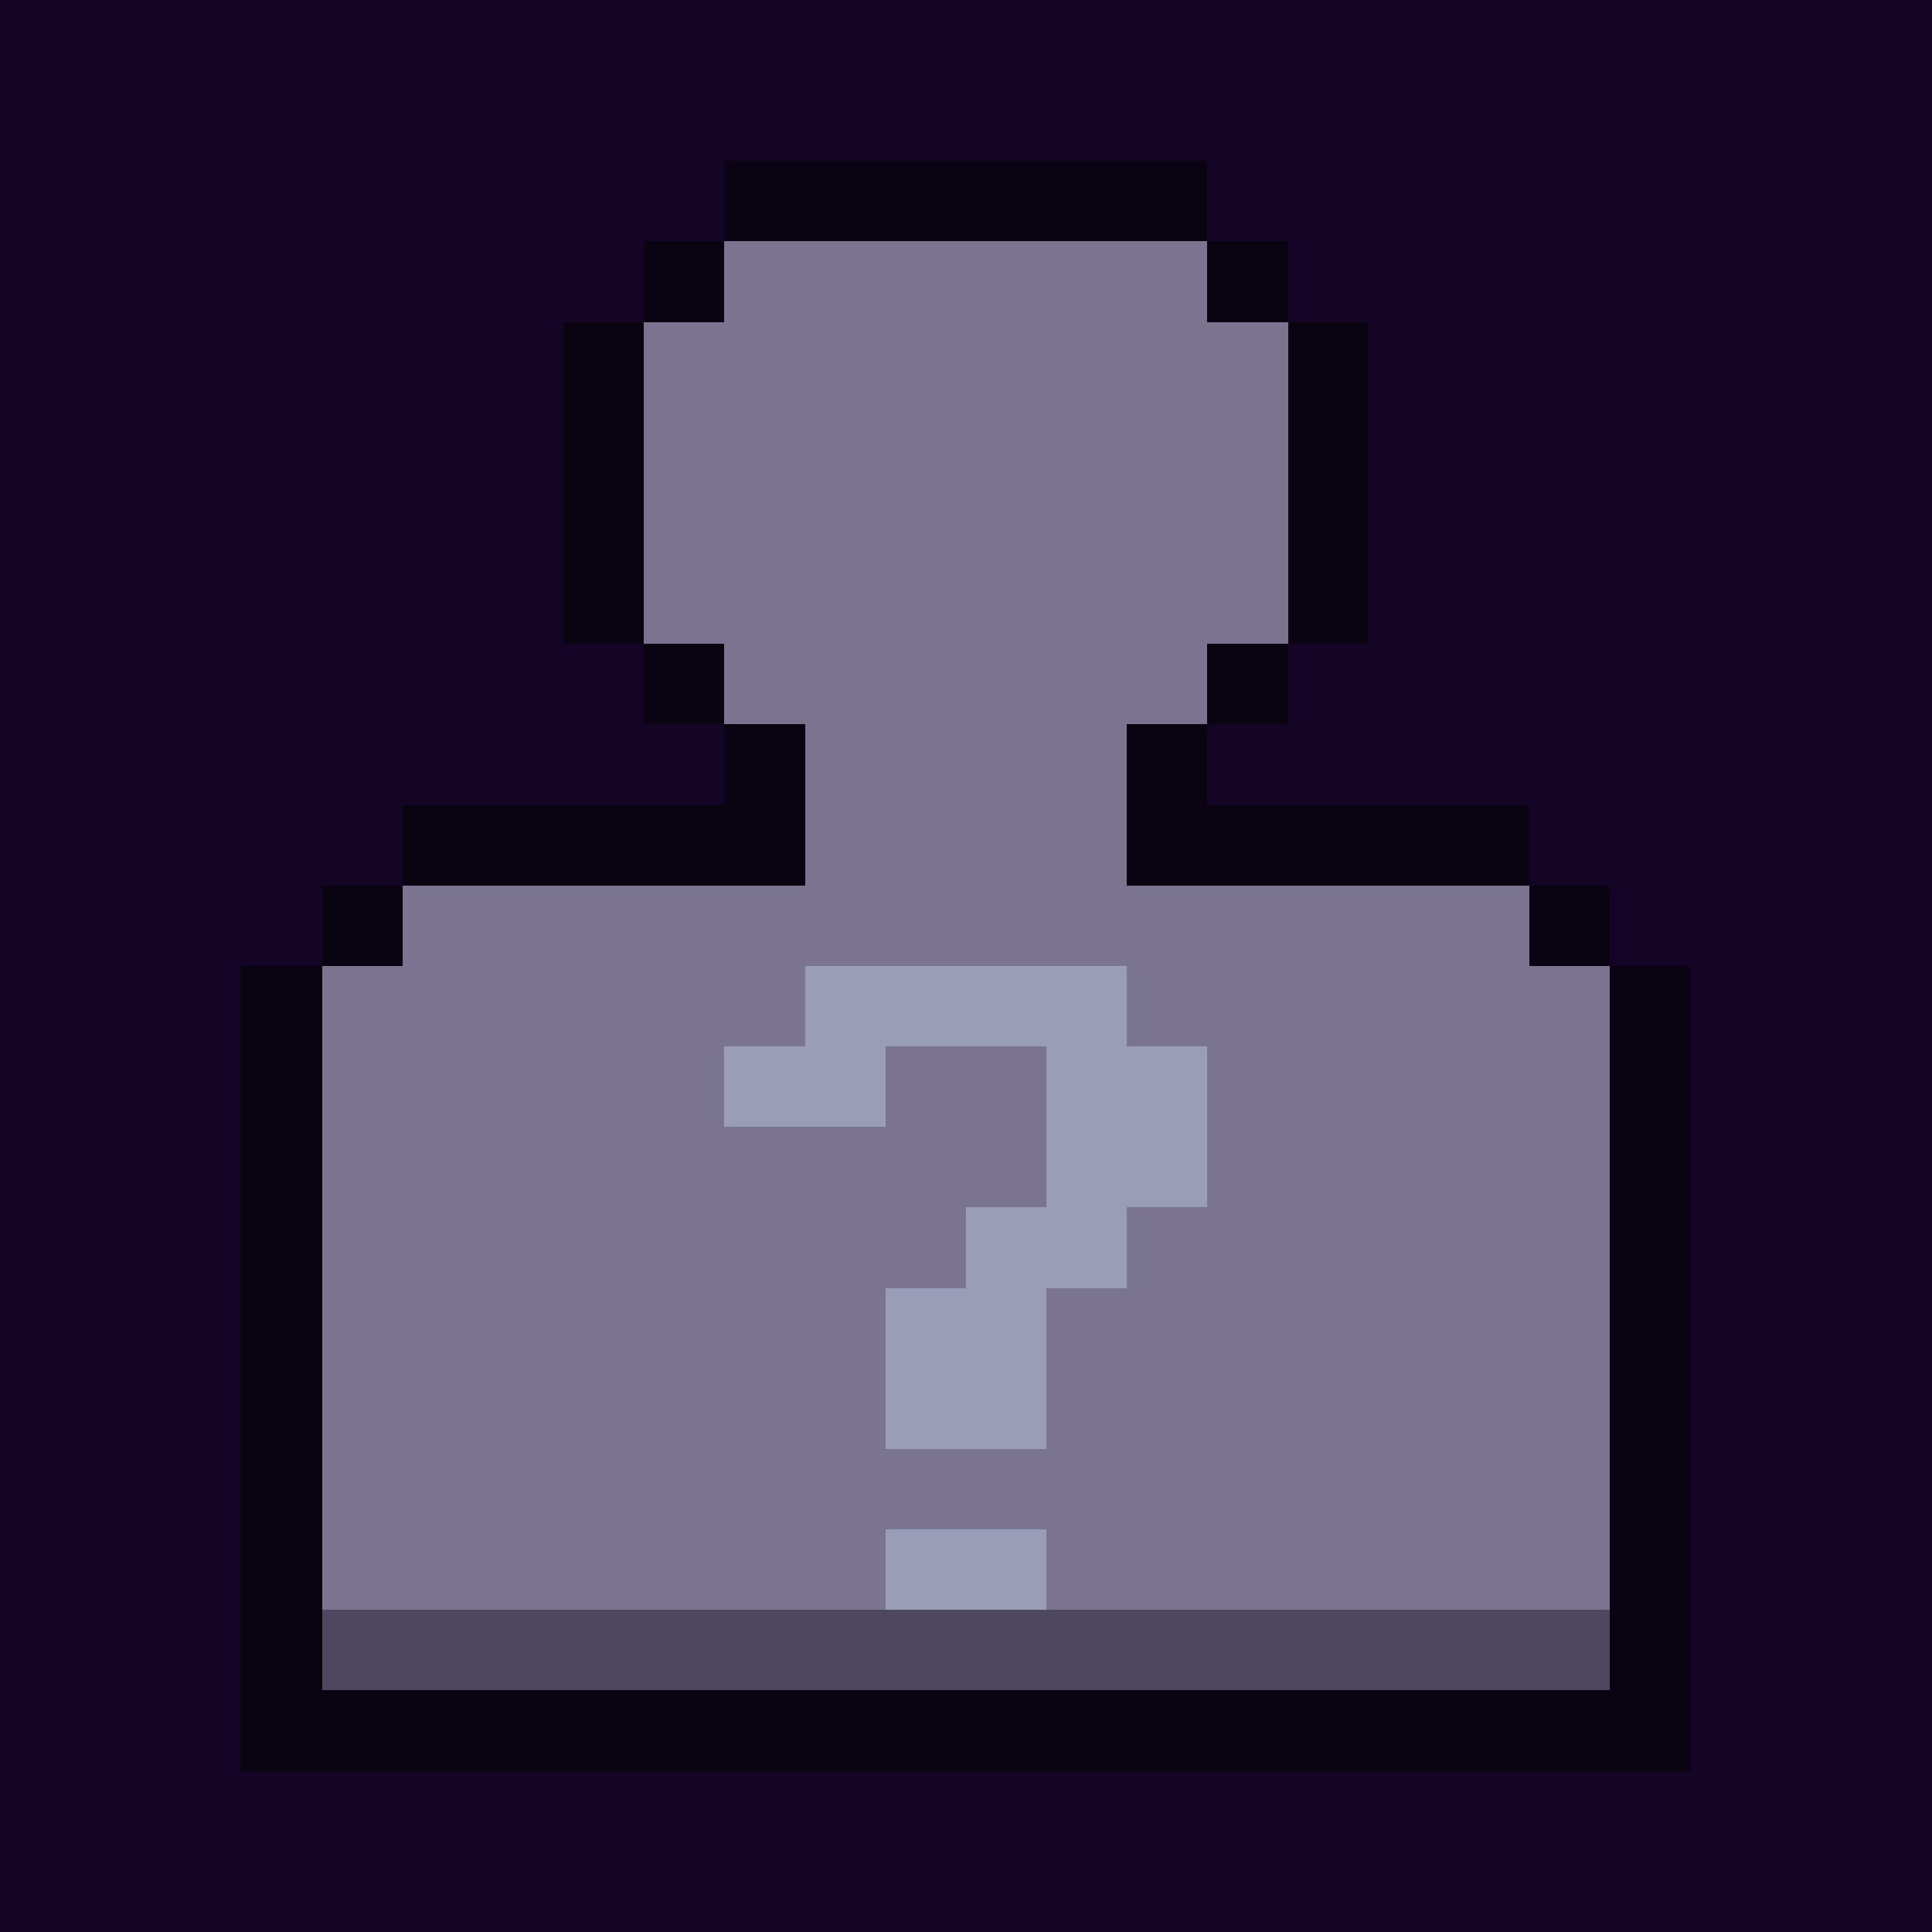
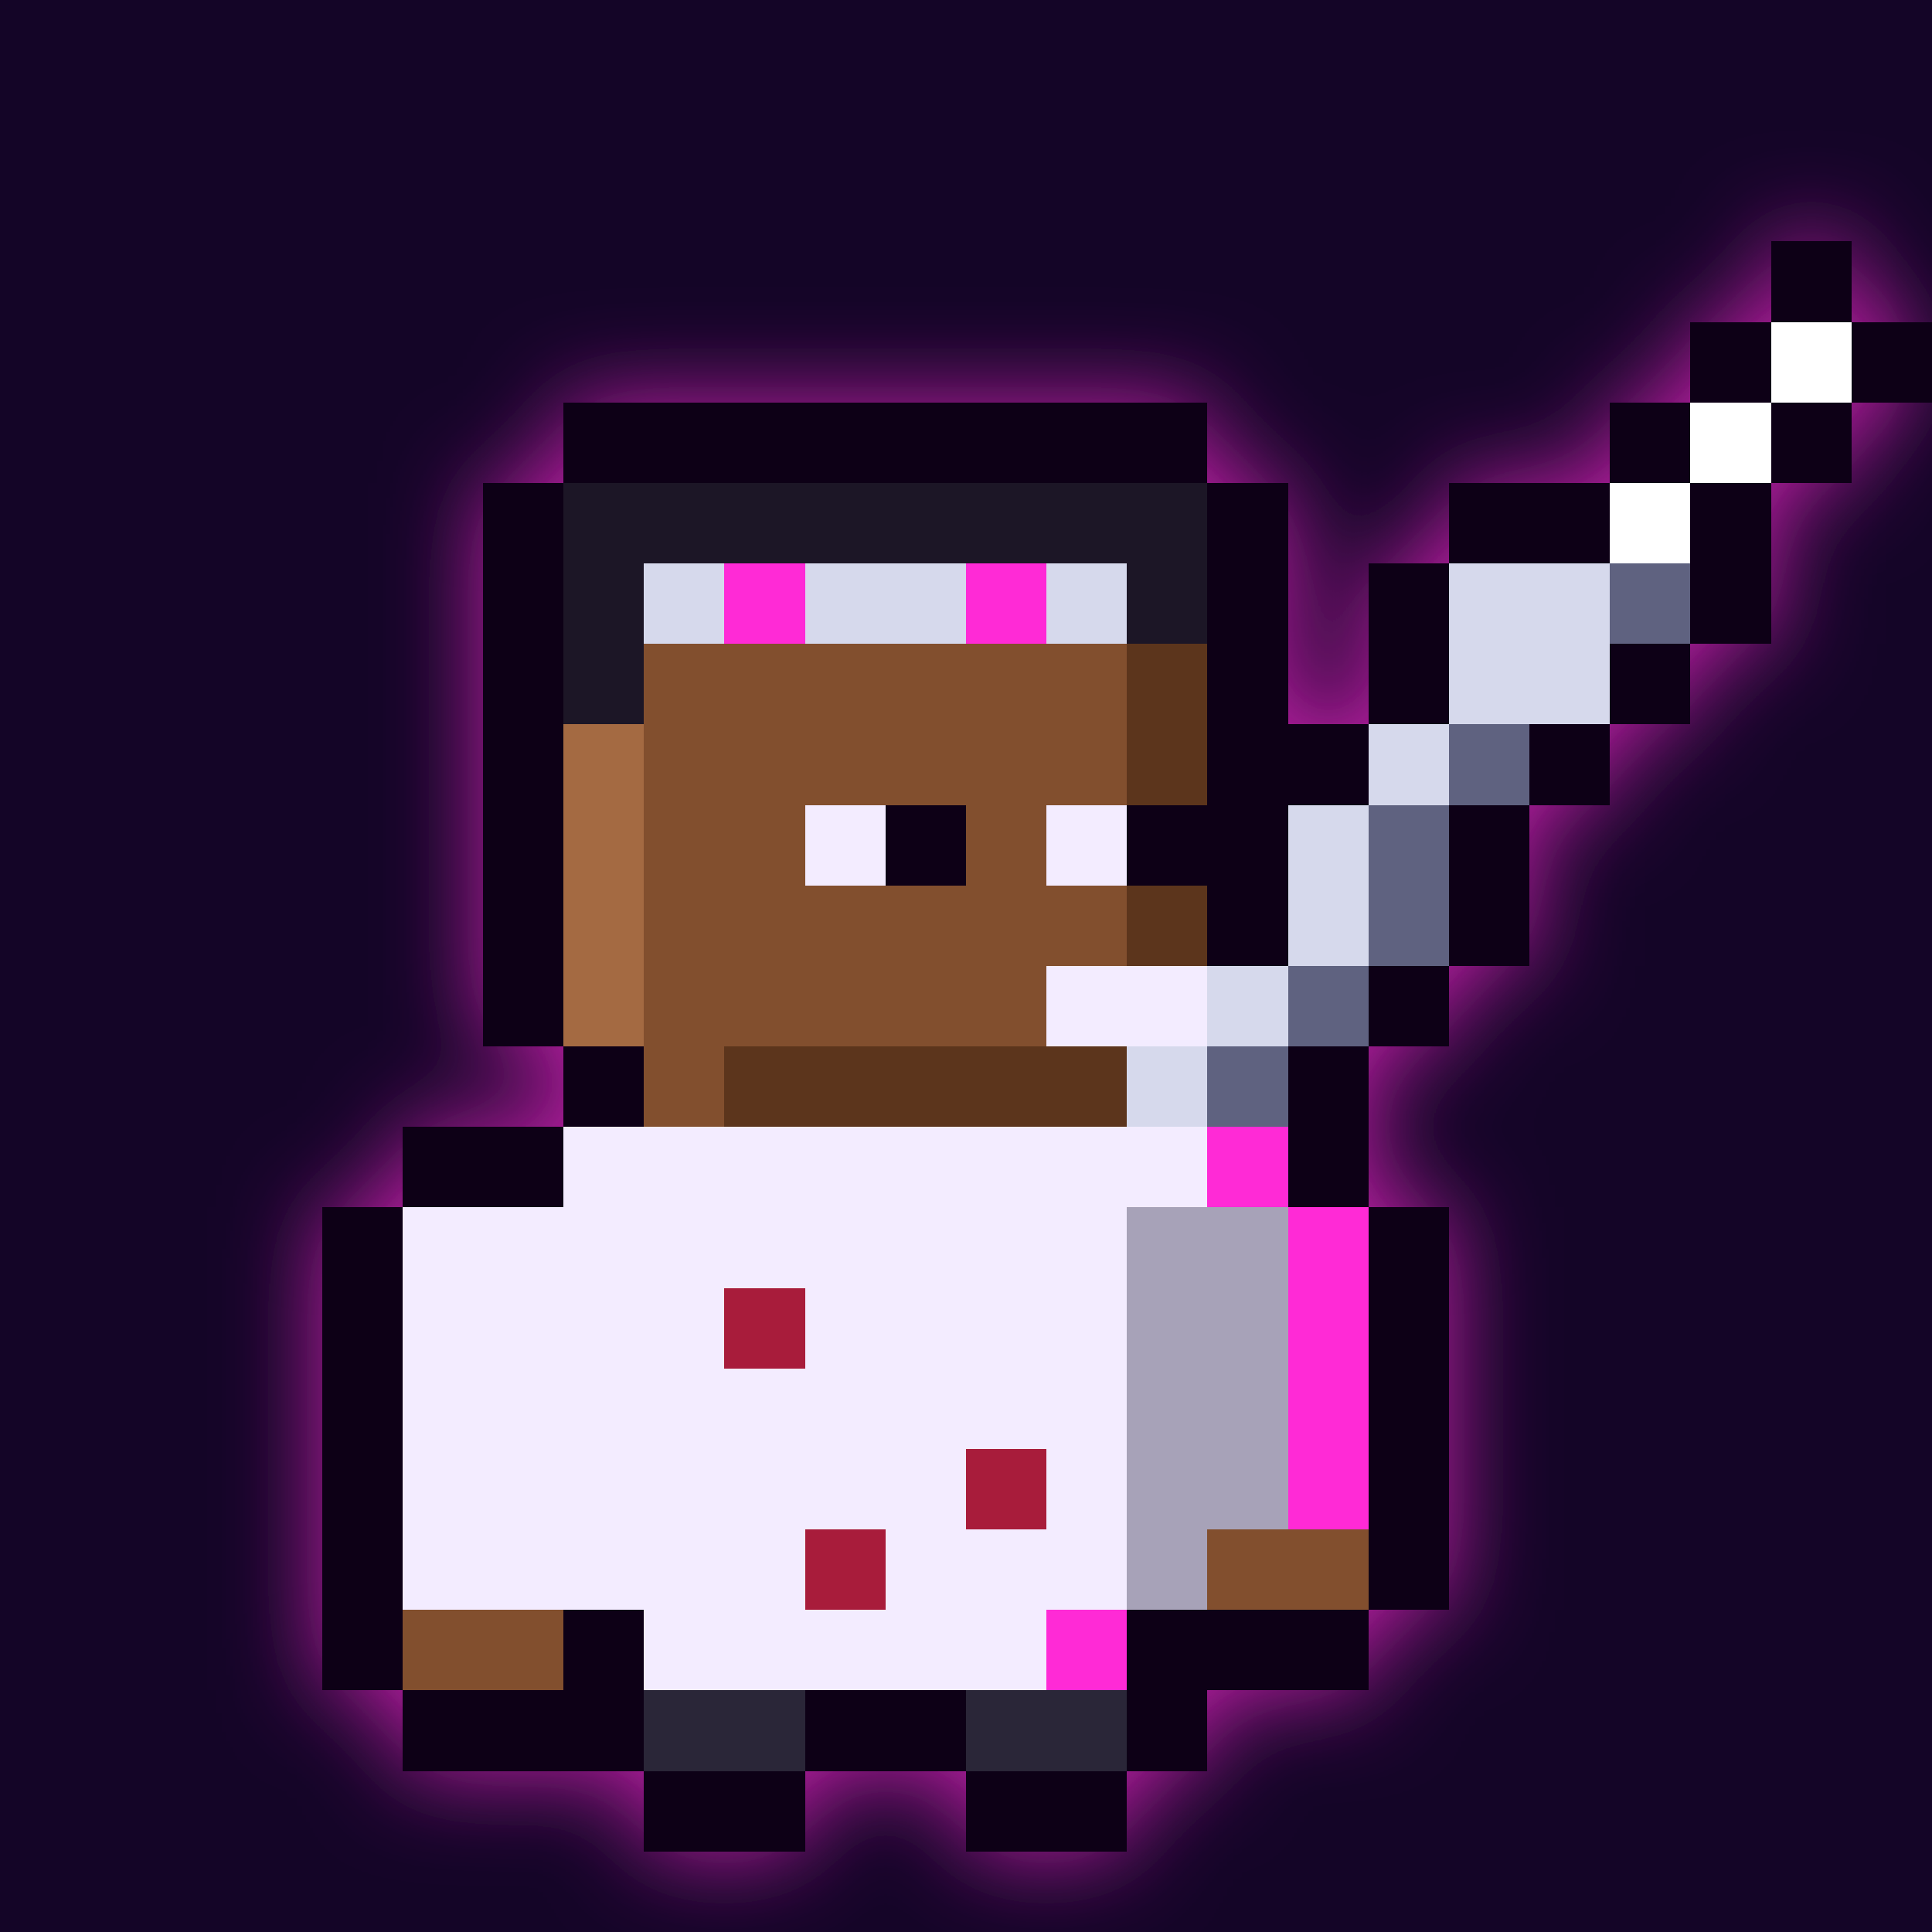
<svg xmlns="http://www.w3.org/2000/svg" width="96" height="96" viewBox="0 0 24 24" shape-rendering="crispEdges">
+   <filter id="glow-chop_surgeon" x="-20%" y="-20%" width="140%" height="140%">
+     <feDropShadow dx="0" dy="0" stdDeviation="0.6" flood-color="#ff2bd6" flood-opacity="0.75" />
+   </filter>
  <rect width="24" height="24" fill="#140527" />
-   <path fill="#0a0412" d="M9 2h6v1h-6zM8 3h1v1h-1zM15 3h1v1h-1zM7 4h1v1h-1zM16 4h1v1h-1zM7 5h1v1h-1zM16 5h1v1h-1zM7 6h1v1h-1zM16 6h1v1h-1zM7 7h1v1h-1zM16 7h1v1h-1zM8 8h1v1h-1zM15 8h1v1h-1zM9 9h1v1h-1zM14 9h1v1h-1zM5 10h5v1h-5zM14 10h5v1h-5zM4 11h1v1h-1zM19 11h1v1h-1zM3 12h1v1h-1zM20 12h1v1h-1zM3 13h1v1h-1zM20 13h1v1h-1zM3 14h1v1h-1zM20 14h1v1h-1zM3 15h1v1h-1zM20 15h1v1h-1zM3 16h1v1h-1zM20 16h1v1h-1zM3 17h1v1h-1zM20 17h1v1h-1zM3 18h1v1h-1zM20 18h1v1h-1zM3 19h1v1h-1zM20 19h1v1h-1zM3 20h1v1h-1zM20 20h1v1h-1zM3 21h18v1h-18z" />
-   <path fill="#7a7490" d="M9 3h6v1h-6zM8 4h8v1h-8zM8 5h8v1h-8zM8 6h8v1h-8zM8 7h8v1h-8zM9 8h6v1h-6zM10 9h4v1h-4zM10 10h4v1h-4zM5 11h14v1h-14zM4 12h6v1h-6zM14 12h6v1h-6zM4 13h5v1h-5zM11 13h2v1h-2zM15 13h5v1h-5zM4 14h9v1h-9zM15 14h5v1h-5zM4 15h8v1h-8zM14 15h6v1h-6zM4 16h7v1h-7zM13 16h7v1h-7zM4 17h7v1h-7zM13 17h7v1h-7zM4 18h16v1h-16zM4 19h7v1h-7zM13 19h7v1h-7z" />
-   <path fill="#9a9db8" d="M10 12h4v1h-4zM9 13h2v1h-2zM13 13h2v1h-2zM13 14h2v1h-2zM12 15h2v1h-2zM11 16h2v1h-2zM11 17h2v1h-2zM11 19h2v1h-2z" />
-   <path fill="#4d4860" d="M4 20h16v1h-16z" />
+   <g filter="url(#glow-chop_surgeon)">
+     <path fill="#0a0412" d="M22 3h1v1h-1zM21 4h1v1h-1zM23 4h1v1h-1zM7 5h8v1h-8zM20 5h1v1h-1zM22 5h1v1h-1zM6 6h1v1h-1zM15 6h1v1h-1zM18 6h2v1h-2zM21 6h1v1h-1zM6 7h1v1h-1zM15 7h1v1h-1zM17 7h1v1h-1zM21 7h1v1h-1zM6 8h1v1h-1zM15 8h1v1h-1zM17 8h1v1h-1zM20 8h1v1h-1zM6 9h1v1h-1zM15 9h2v1h-2zM19 9h1v1h-1zM6 10h1v1h-1zM11 10h1v1h-1zM14 10h2v1h-2zM18 10h1v1h-1zM6 11h1v1h-1zM15 11h1v1h-1zM18 11h1v1h-1zM6 12h1v1h-1zM17 12h1v1h-1zM7 13h1v1h-1zM16 13h1v1h-1zM5 14h2v1h-2zM16 14h1v1h-1zM4 15h1v1h-1zM17 15h1v1h-1zM4 16h1v1h-1zM17 16h1v1h-1zM4 17h1v1h-1zM17 17h1v1h-1zM4 18h1v1h-1zM17 18h1v1h-1zM4 19h1v1h-1zM17 19h1v1h-1zM4 20h1v1h-1zM7 20h1v1h-1zM14 20h3v1h-3zM5 21h3v1h-3zM10 21h2v1h-2zM14 21h1v1h-1zM8 22h2v1h-2zM12 22h2v1h-2z" />
+     <path fill="#ffffff" d="M22 4h1v1h-1zM21 5h1v1h-1zM20 6h1v1h-1z" />
+     <path fill="#1d1426" d="M7 6h8v1h-8zM7 7h1v1h-1zM14 7h1v1h-1zM7 8h1v1h-1z" />
+     <path fill="#d6d9ec" d="M8 7h1v1h-1zM10 7h2v1h-2zM13 7h1v1h-1zM18 7h2v1h-2zM18 8h2v1h-2zM17 9h1v1h-1zM16 10h1v1h-1zM16 11h1v1h-1zM15 12h1v1h-1zM14 13h1v1h-1z" />
+     <path fill="#ff2bd6" d="M9 7h1v1h-1zM12 7h1v1h-1zM15 14h1v1h-1zM16 15h1v1h-1zM16 16h1v1h-1zM16 17h1v1h-1zM16 18h1v1h-1zM13 20h1v1h-1z" />
+     <path fill="#5f6280" d="M20 7h1v1h-1zM18 9h1v1h-1zM17 10h1v1h-1zM17 11h1v1h-1zM16 12h1v1h-1zM15 13h1v1h-1z" />
+     <path fill="#82502f" d="M8 8h6v1h-6zM8 9h6v1h-6zM8 10h2v1h-2zM12 10h1v1h-1zM8 11h6v1h-6zM8 12h5v1h-5zM8 13h1v1h-1zM15 19h2v1h-2zM5 20h2v1h-2z" />
+     <path fill="#5c341d" d="M14 8h1v1h-1zM14 9h1v1h-1zM14 11h1v1h-1zM9 13h5v1h-5z" />
+     <path fill="#a46a42" d="M7 9h1v1h-1zM7 10h1v1h-1zM7 11h1v1h-1zM7 12h1v1h-1z" />
+     <path fill="#f3ecff" d="M10 10h1v1h-1zM13 10h1v1h-1zM13 12h2v1h-2zM7 14h8v1h-8zM5 15h9v1h-9zM5 16h4v1h-4zM10 16h4v1h-4zM5 17h9v1h-9zM5 18h7v1h-7zM13 18h1v1h-1zM5 19h5v1h-5zM11 19h3v1h-3zM8 20h5v1h-5z" />
+     <path fill="#a7a2b8" d="M14 15h2v1h-2zM14 16h2v1h-2zM14 17h2v1h-2zM14 18h2v1h-2zM14 19h1v1h-1z" />
+     <path fill="#a81e3a" d="M9 16h1v1h-1zM12 18h1v1h-1zM10 19h1v1h-1z" />
+     <path fill="#2c2838" d="M8 21h2v1h-2zM12 21h2v1h-2z" />
+   </g>
</svg>
